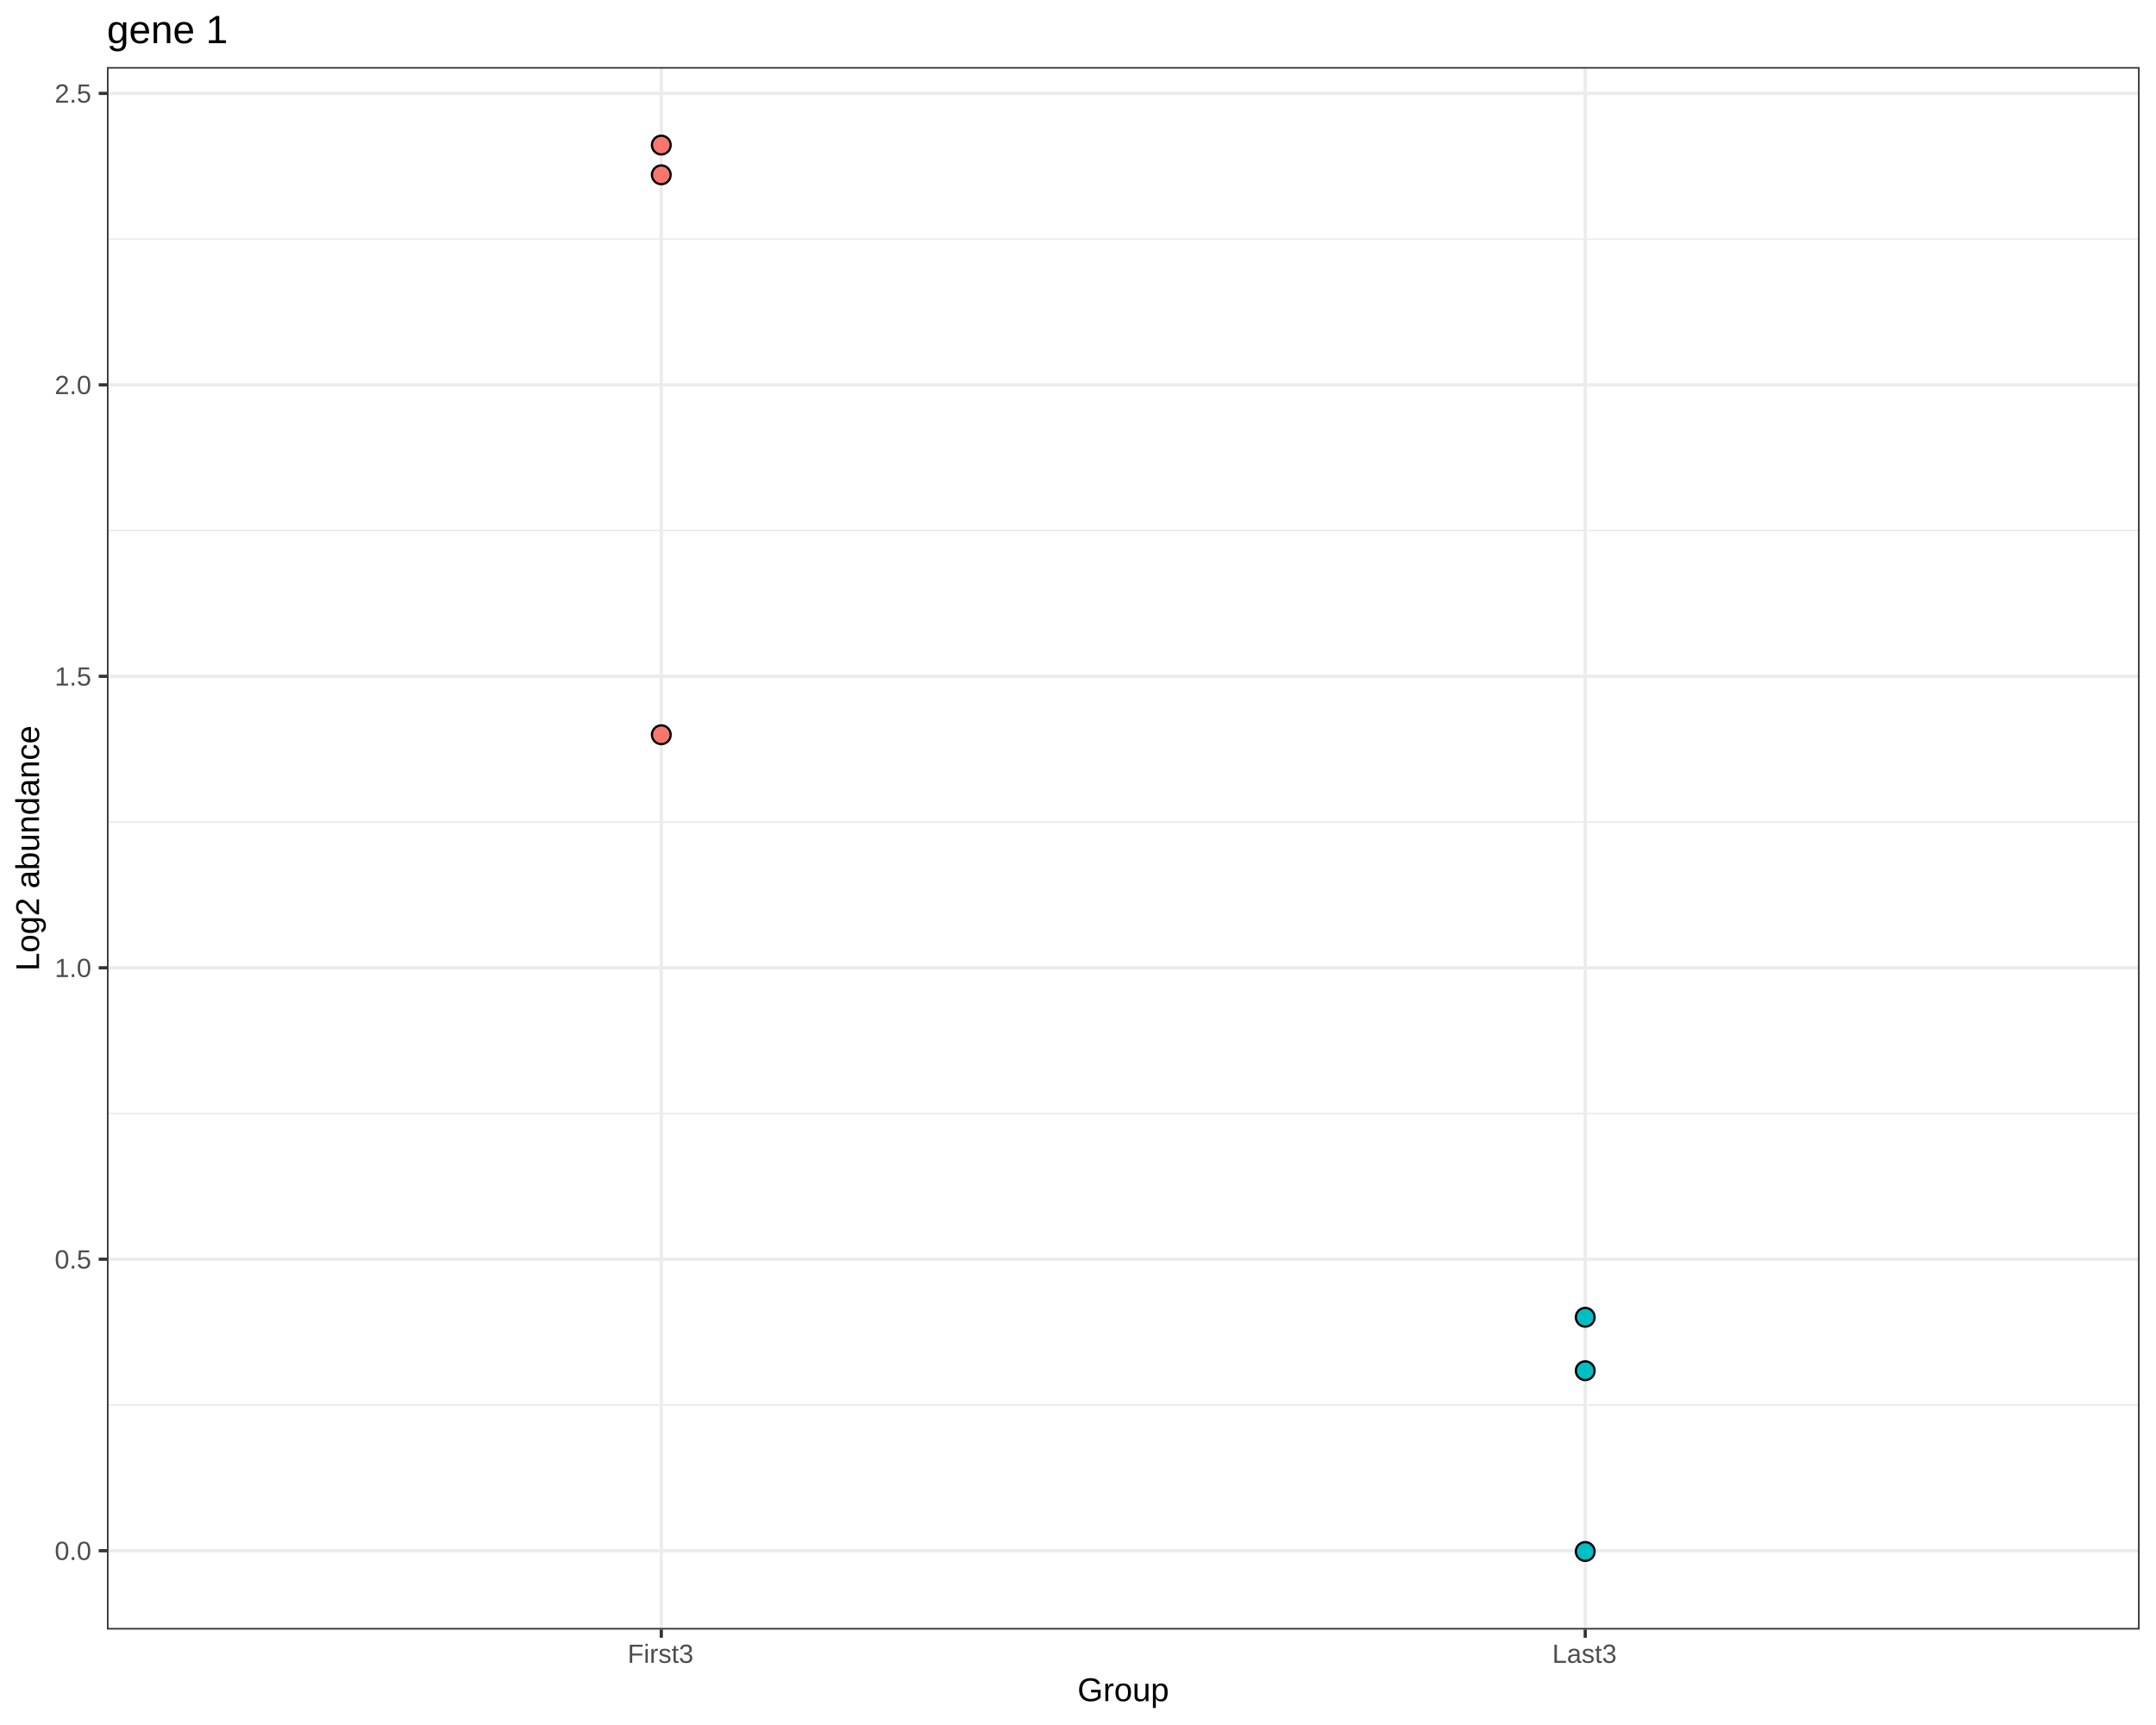
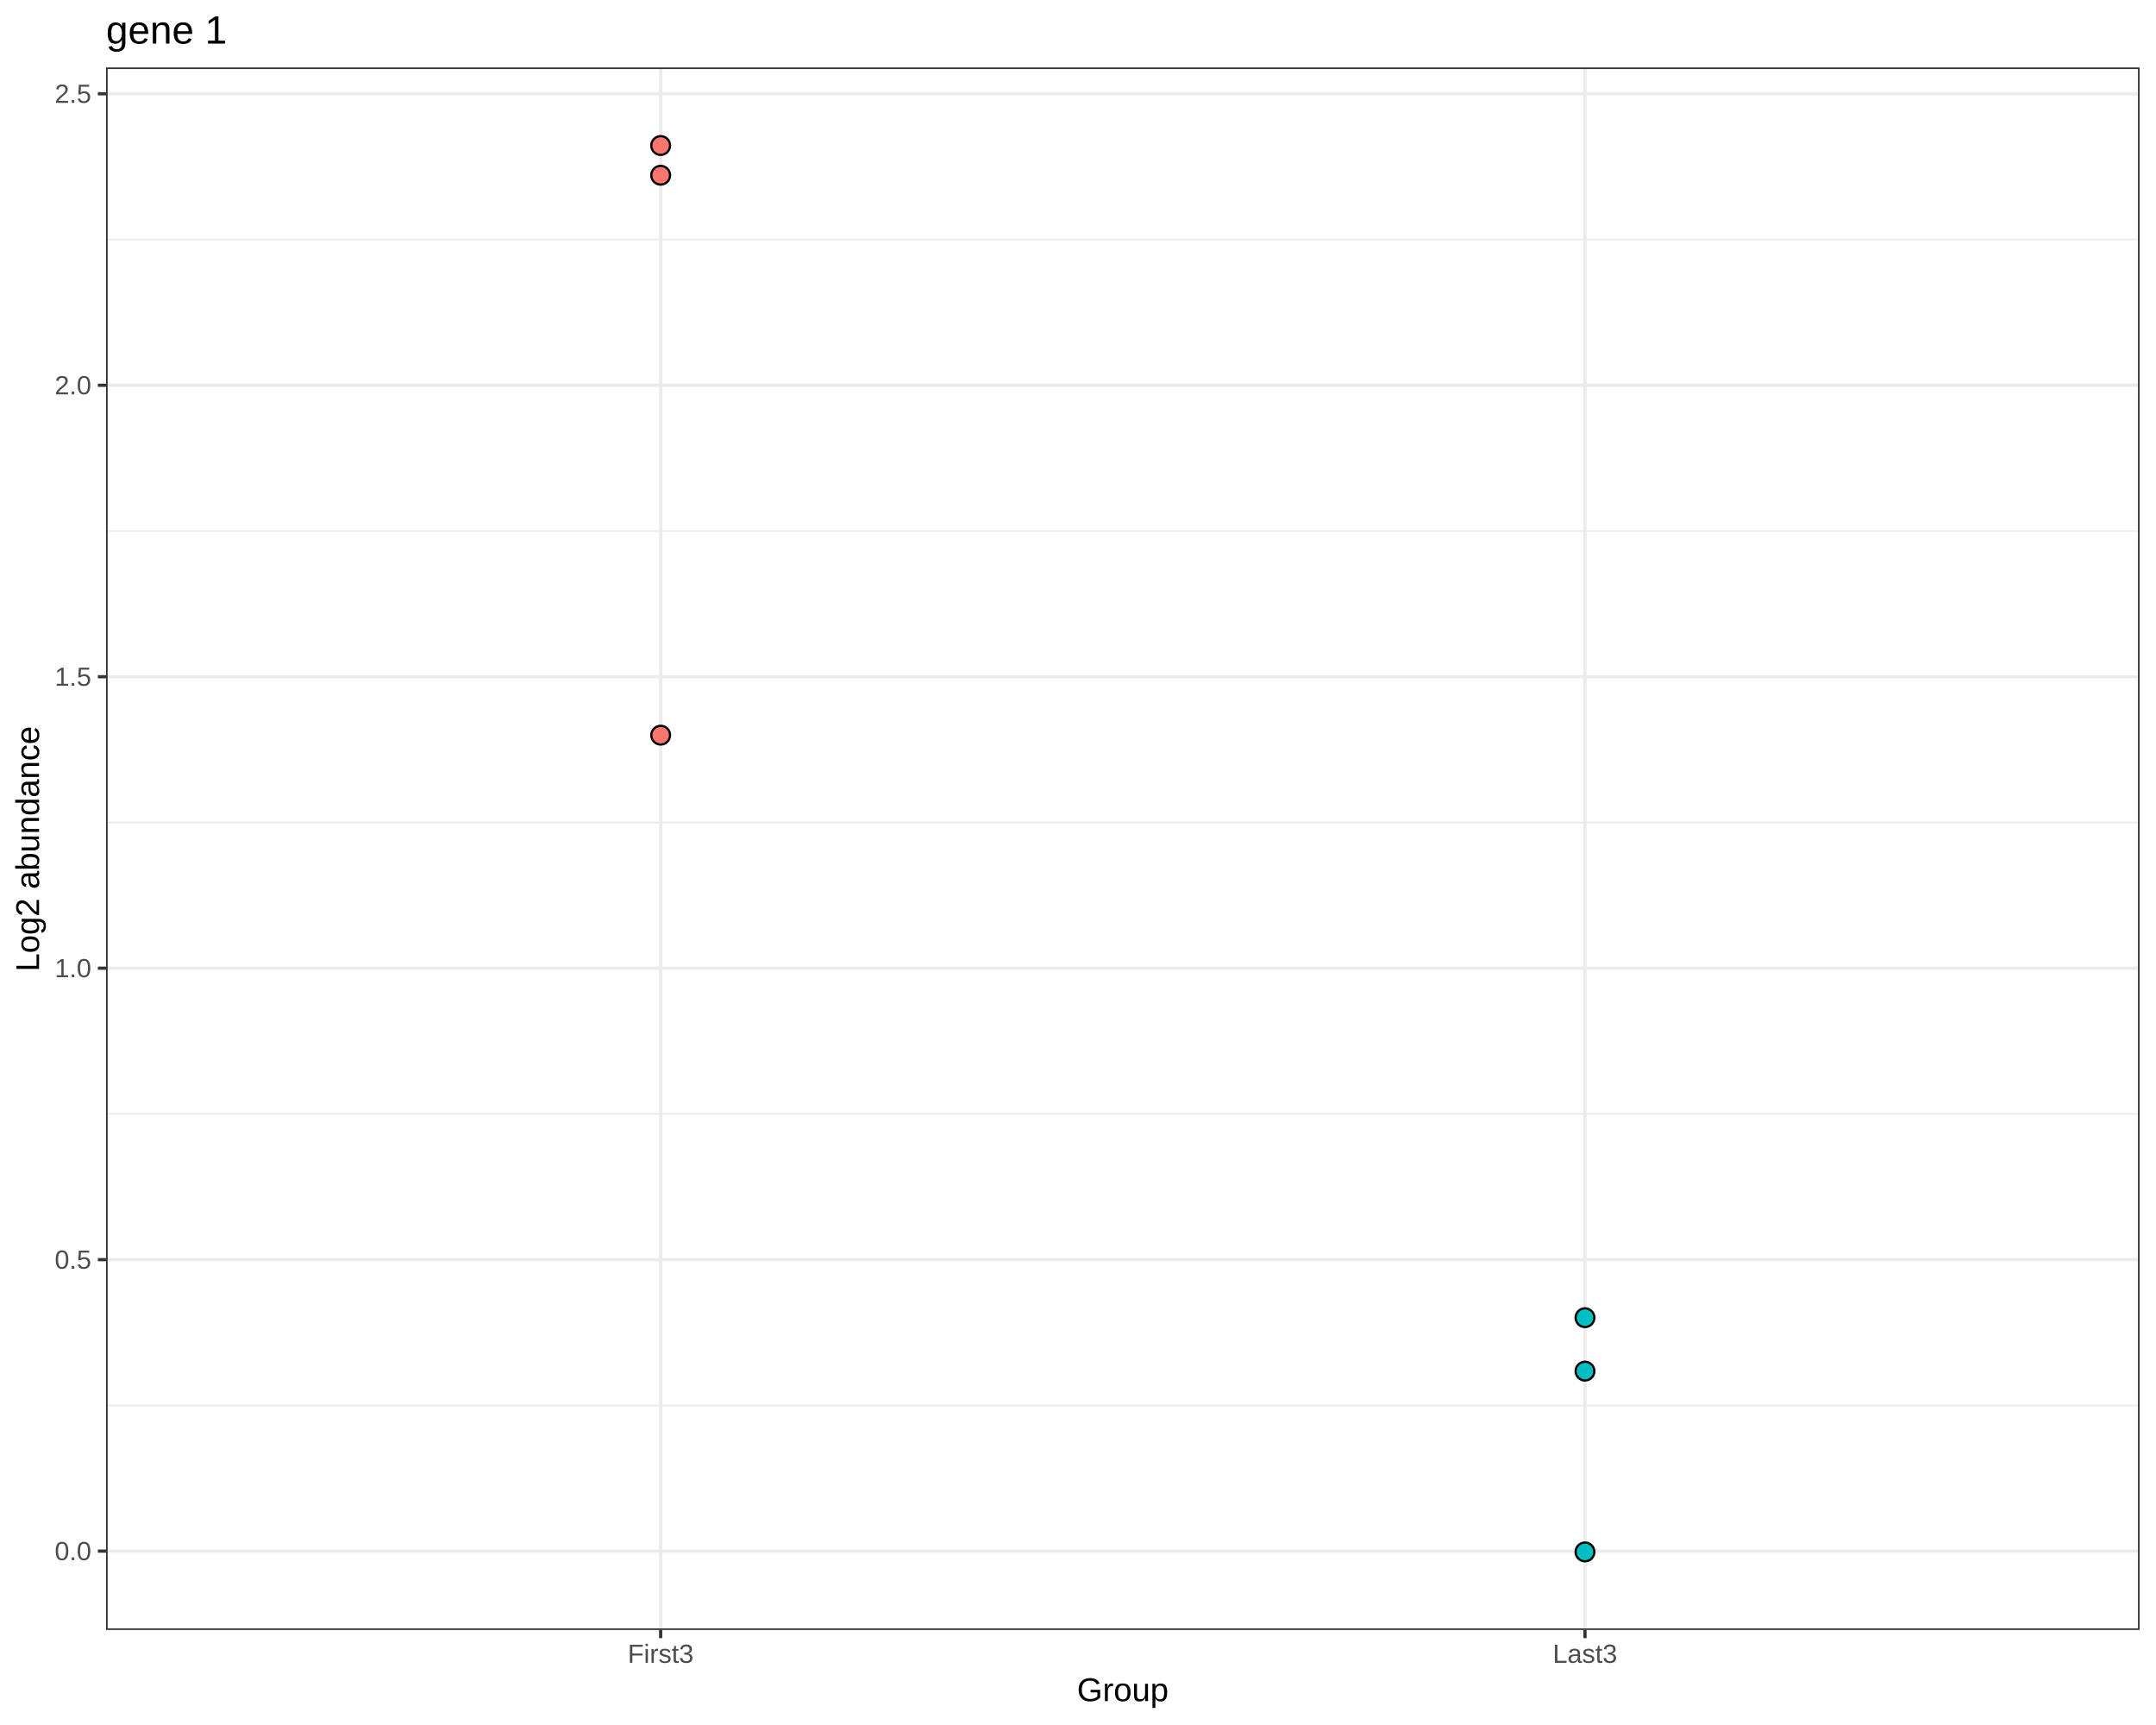
<svg xmlns="http://www.w3.org/2000/svg" viewBox="0 0 720.00 576.00">
  <defs>
    <style type="text/css">
-     line, polyline, path, rect, circle {
+     line, polyline, polygon, path, rect, circle {
      fill: none;
      stroke: #000000;
      stroke-linecap: round;
      stroke-linejoin: round;
      stroke-miterlimit: 10.00;
    }
  </style>
  </defs>
  <rect width="100%" height="100%" style="stroke: none; fill: #FFFFFF;" />
  <rect x="0.00" y="0.00" width="720.00" height="576.00" style="stroke-width: 1.07; stroke: #FFFFFF; fill: #FFFFFF;" />
  <defs>
-     <clipPath id="cpMzUuNzA4OHw3MTQuNTIxfDU0NC4xMzF8MjIuMzgwOA==">
-       <rect x="35.71" y="22.38" width="678.81" height="521.75" />
+     <clipPath id="cpMzUuNDJ8NzE0LjUyfDU0NC4yN3wyMi41Mg==">
+       <rect x="35.42" y="22.52" width="679.10" height="521.75" />
    </clipPath>
  </defs>
-   <rect x="35.71" y="22.38" width="678.81" height="521.75" style="stroke-width: 1.07; stroke: none; fill: #FFFFFF;" clip-path="url(#cpMzUuNzA4OHw3MTQuNTIxfDU0NC4xMzF8MjIuMzgwOA==)" />
-   <polyline points="35.71,469.13 714.52,469.13 " style="stroke-width: 0.53; stroke: #EBEBEB; stroke-linecap: butt;" clip-path="url(#cpMzUuNzA4OHw3MTQuNTIxfDU0NC4xMzF8MjIuMzgwOA==)" />
-   <polyline points="35.71,371.81 714.52,371.81 " style="stroke-width: 0.53; stroke: #EBEBEB; stroke-linecap: butt;" clip-path="url(#cpMzUuNzA4OHw3MTQuNTIxfDU0NC4xMzF8MjIuMzgwOA==)" />
-   <polyline points="35.71,274.49 714.52,274.49 " style="stroke-width: 0.53; stroke: #EBEBEB; stroke-linecap: butt;" clip-path="url(#cpMzUuNzA4OHw3MTQuNTIxfDU0NC4xMzF8MjIuMzgwOA==)" />
-   <polyline points="35.71,177.16 714.52,177.16 " style="stroke-width: 0.53; stroke: #EBEBEB; stroke-linecap: butt;" clip-path="url(#cpMzUuNzA4OHw3MTQuNTIxfDU0NC4xMzF8MjIuMzgwOA==)" />
-   <polyline points="35.71,79.84 714.52,79.84 " style="stroke-width: 0.53; stroke: #EBEBEB; stroke-linecap: butt;" clip-path="url(#cpMzUuNzA4OHw3MTQuNTIxfDU0NC4xMzF8MjIuMzgwOA==)" />
-   <polyline points="35.71,517.80 714.52,517.80 " style="stroke-width: 1.07; stroke: #EBEBEB; stroke-linecap: butt;" clip-path="url(#cpMzUuNzA4OHw3MTQuNTIxfDU0NC4xMzF8MjIuMzgwOA==)" />
-   <polyline points="35.71,420.47 714.52,420.47 " style="stroke-width: 1.07; stroke: #EBEBEB; stroke-linecap: butt;" clip-path="url(#cpMzUuNzA4OHw3MTQuNTIxfDU0NC4xMzF8MjIuMzgwOA==)" />
-   <polyline points="35.71,323.15 714.52,323.15 " style="stroke-width: 1.07; stroke: #EBEBEB; stroke-linecap: butt;" clip-path="url(#cpMzUuNzA4OHw3MTQuNTIxfDU0NC4xMzF8MjIuMzgwOA==)" />
-   <polyline points="35.71,225.82 714.52,225.82 " style="stroke-width: 1.07; stroke: #EBEBEB; stroke-linecap: butt;" clip-path="url(#cpMzUuNzA4OHw3MTQuNTIxfDU0NC4xMzF8MjIuMzgwOA==)" />
-   <polyline points="35.71,128.50 714.52,128.50 " style="stroke-width: 1.07; stroke: #EBEBEB; stroke-linecap: butt;" clip-path="url(#cpMzUuNzA4OHw3MTQuNTIxfDU0NC4xMzF8MjIuMzgwOA==)" />
-   <polyline points="35.71,31.18 714.52,31.18 " style="stroke-width: 1.07; stroke: #EBEBEB; stroke-linecap: butt;" clip-path="url(#cpMzUuNzA4OHw3MTQuNTIxfDU0NC4xMzF8MjIuMzgwOA==)" />
-   <polyline points="220.84,544.13 220.84,22.38 " style="stroke-width: 1.07; stroke: #EBEBEB; stroke-linecap: butt;" clip-path="url(#cpMzUuNzA4OHw3MTQuNTIxfDU0NC4xMzF8MjIuMzgwOA==)" />
-   <polyline points="529.39,544.13 529.39,22.38 " style="stroke-width: 1.07; stroke: #EBEBEB; stroke-linecap: butt;" clip-path="url(#cpMzUuNzA4OHw3MTQuNTIxfDU0NC4xMzF8MjIuMzgwOA==)" />
-   <circle cx="220.84" cy="245.34" r="2.35pt" style="stroke-width: 0.75; fill: #F8766D;" clip-path="url(#cpMzUuNzA4OHw3MTQuNTIxfDU0NC4xMzF8MjIuMzgwOA==)" />
-   <circle cx="220.84" cy="58.37" r="2.35pt" style="stroke-width: 0.75; fill: #F8766D;" clip-path="url(#cpMzUuNzA4OHw3MTQuNTIxfDU0NC4xMzF8MjIuMzgwOA==)" />
-   <circle cx="220.84" cy="48.44" r="2.35pt" style="stroke-width: 0.75; fill: #F8766D;" clip-path="url(#cpMzUuNzA4OHw3MTQuNTIxfDU0NC4xMzF8MjIuMzgwOA==)" />
-   <circle cx="529.39" cy="518.07" r="2.35pt" style="stroke-width: 0.75; fill: #00BFC4;" clip-path="url(#cpMzUuNzA4OHw3MTQuNTIxfDU0NC4xMzF8MjIuMzgwOA==)" />
-   <circle cx="529.39" cy="457.70" r="2.35pt" style="stroke-width: 0.75; fill: #00BFC4;" clip-path="url(#cpMzUuNzA4OHw3MTQuNTIxfDU0NC4xMzF8MjIuMzgwOA==)" />
-   <circle cx="529.39" cy="439.85" r="2.35pt" style="stroke-width: 0.75; fill: #00BFC4;" clip-path="url(#cpMzUuNzA4OHw3MTQuNTIxfDU0NC4xMzF8MjIuMzgwOA==)" />
-   <rect x="35.71" y="22.38" width="678.81" height="521.75" style="stroke-width: 1.07; stroke: #333333;" clip-path="url(#cpMzUuNzA4OHw3MTQuNTIxfDU0NC4xMzF8MjIuMzgwOA==)" />
+   <rect x="35.42" y="22.52" width="679.10" height="521.75" style="stroke-width: 1.07; stroke: none; fill: #FFFFFF;" clip-path="url(#cpMzUuNDJ8NzE0LjUyfDU0NC4yN3wyMi41Mg==)" />
+   <polyline points="35.42,469.28 714.52,469.28 " style="stroke-width: 0.53; stroke: #EBEBEB; stroke-linecap: butt;" clip-path="url(#cpMzUuNDJ8NzE0LjUyfDU0NC4yN3wyMi41Mg==)" />
+   <polyline points="35.42,371.95 714.52,371.95 " style="stroke-width: 0.53; stroke: #EBEBEB; stroke-linecap: butt;" clip-path="url(#cpMzUuNDJ8NzE0LjUyfDU0NC4yN3wyMi41Mg==)" />
+   <polyline points="35.42,274.63 714.52,274.63 " style="stroke-width: 0.53; stroke: #EBEBEB; stroke-linecap: butt;" clip-path="url(#cpMzUuNDJ8NzE0LjUyfDU0NC4yN3wyMi41Mg==)" />
+   <polyline points="35.42,177.30 714.52,177.30 " style="stroke-width: 0.53; stroke: #EBEBEB; stroke-linecap: butt;" clip-path="url(#cpMzUuNDJ8NzE0LjUyfDU0NC4yN3wyMi41Mg==)" />
+   <polyline points="35.42,79.98 714.52,79.98 " style="stroke-width: 0.53; stroke: #EBEBEB; stroke-linecap: butt;" clip-path="url(#cpMzUuNDJ8NzE0LjUyfDU0NC4yN3wyMi41Mg==)" />
+   <polyline points="35.42,517.94 714.52,517.94 " style="stroke-width: 1.07; stroke: #EBEBEB; stroke-linecap: butt;" clip-path="url(#cpMzUuNDJ8NzE0LjUyfDU0NC4yN3wyMi41Mg==)" />
+   <polyline points="35.42,420.61 714.52,420.61 " style="stroke-width: 1.07; stroke: #EBEBEB; stroke-linecap: butt;" clip-path="url(#cpMzUuNDJ8NzE0LjUyfDU0NC4yN3wyMi41Mg==)" />
+   <polyline points="35.42,323.29 714.52,323.29 " style="stroke-width: 1.07; stroke: #EBEBEB; stroke-linecap: butt;" clip-path="url(#cpMzUuNDJ8NzE0LjUyfDU0NC4yN3wyMi41Mg==)" />
+   <polyline points="35.42,225.97 714.52,225.97 " style="stroke-width: 1.07; stroke: #EBEBEB; stroke-linecap: butt;" clip-path="url(#cpMzUuNDJ8NzE0LjUyfDU0NC4yN3wyMi41Mg==)" />
+   <polyline points="35.42,128.64 714.52,128.64 " style="stroke-width: 1.07; stroke: #EBEBEB; stroke-linecap: butt;" clip-path="url(#cpMzUuNDJ8NzE0LjUyfDU0NC4yN3wyMi41Mg==)" />
+   <polyline points="35.42,31.32 714.52,31.32 " style="stroke-width: 1.07; stroke: #EBEBEB; stroke-linecap: butt;" clip-path="url(#cpMzUuNDJ8NzE0LjUyfDU0NC4yN3wyMi41Mg==)" />
+   <polyline points="220.63,544.27 220.63,22.52 " style="stroke-width: 1.07; stroke: #EBEBEB; stroke-linecap: butt;" clip-path="url(#cpMzUuNDJ8NzE0LjUyfDU0NC4yN3wyMi41Mg==)" />
+   <polyline points="529.31,544.27 529.31,22.52 " style="stroke-width: 1.07; stroke: #EBEBEB; stroke-linecap: butt;" clip-path="url(#cpMzUuNDJ8NzE0LjUyfDU0NC4yN3wyMi41Mg==)" />
+   <circle cx="220.63" cy="245.48" r="2.35pt" style="stroke-width: 0.75; fill: #F8766D;" clip-path="url(#cpMzUuNDJ8NzE0LjUyfDU0NC4yN3wyMi41Mg==)" />
+   <circle cx="220.63" cy="58.51" r="2.35pt" style="stroke-width: 0.75; fill: #F8766D;" clip-path="url(#cpMzUuNDJ8NzE0LjUyfDU0NC4yN3wyMi41Mg==)" />
+   <circle cx="220.63" cy="48.59" r="2.35pt" style="stroke-width: 0.75; fill: #F8766D;" clip-path="url(#cpMzUuNDJ8NzE0LjUyfDU0NC4yN3wyMi41Mg==)" />
+   <circle cx="529.31" cy="518.21" r="2.35pt" style="stroke-width: 0.75; fill: #00BFC4;" clip-path="url(#cpMzUuNDJ8NzE0LjUyfDU0NC4yN3wyMi41Mg==)" />
+   <circle cx="529.31" cy="457.84" r="2.35pt" style="stroke-width: 0.75; fill: #00BFC4;" clip-path="url(#cpMzUuNDJ8NzE0LjUyfDU0NC4yN3wyMi41Mg==)" />
+   <circle cx="529.31" cy="439.99" r="2.35pt" style="stroke-width: 0.75; fill: #00BFC4;" clip-path="url(#cpMzUuNDJ8NzE0LjUyfDU0NC4yN3wyMi41Mg==)" />
+   <rect x="35.42" y="22.52" width="679.10" height="521.75" style="stroke-width: 1.07; stroke: #333333;" clip-path="url(#cpMzUuNDJ8NzE0LjUyfDU0NC4yN3wyMi41Mg==)" />
  <defs>
-     <clipPath id="cpMHw3MjB8NTc2fDA=">
+     <clipPath id="cpMC4wMHw3MjAuMDB8NTc2LjAwfDAuMDA=">
      <rect x="0.00" y="0.00" width="720.00" height="576.00" />
    </clipPath>
  </defs>
-   <g clip-path="url(#cpMHw3MjB8NTc2fDA=)">
-     <text x="18.27" y="520.89" style="font-size: 8.80px; fill: #4D4D4D; font-family: Liberation Sans;" textLength="12.51px" lengthAdjust="spacingAndGlyphs">0.0</text>
+   <g clip-path="url(#cpMC4wMHw3MjAuMDB8NTc2LjAwfDAuMDA=)">
+     <text x="18.27" y="520.96" style="font-size: 8.80px; fill: #4D4D4D; font-family: Liberation Sans;" textLength="12.22px" lengthAdjust="spacingAndGlyphs">0.0</text>
  </g>
-   <g clip-path="url(#cpMHw3MjB8NTc2fDA=)">
-     <text x="18.27" y="423.57" style="font-size: 8.80px; fill: #4D4D4D; font-family: Liberation Sans;" textLength="12.51px" lengthAdjust="spacingAndGlyphs">0.5</text>
+   <g clip-path="url(#cpMC4wMHw3MjAuMDB8NTc2LjAwfDAuMDA=)">
+     <text x="18.27" y="423.64" style="font-size: 8.80px; fill: #4D4D4D; font-family: Liberation Sans;" textLength="12.22px" lengthAdjust="spacingAndGlyphs">0.5</text>
  </g>
-   <g clip-path="url(#cpMHw3MjB8NTc2fDA=)">
-     <text x="18.27" y="326.24" style="font-size: 8.80px; fill: #4D4D4D; font-family: Liberation Sans;" textLength="12.51px" lengthAdjust="spacingAndGlyphs">1.0</text>
+   <g clip-path="url(#cpMC4wMHw3MjAuMDB8NTc2LjAwfDAuMDA=)">
+     <text x="18.27" y="326.31" style="font-size: 8.80px; fill: #4D4D4D; font-family: Liberation Sans;" textLength="12.22px" lengthAdjust="spacingAndGlyphs">1.0</text>
  </g>
-   <g clip-path="url(#cpMHw3MjB8NTc2fDA=)">
-     <text x="18.27" y="228.92" style="font-size: 8.80px; fill: #4D4D4D; font-family: Liberation Sans;" textLength="12.51px" lengthAdjust="spacingAndGlyphs">1.5</text>
+   <g clip-path="url(#cpMC4wMHw3MjAuMDB8NTc2LjAwfDAuMDA=)">
+     <text x="18.27" y="228.99" style="font-size: 8.80px; fill: #4D4D4D; font-family: Liberation Sans;" textLength="12.22px" lengthAdjust="spacingAndGlyphs">1.5</text>
  </g>
-   <g clip-path="url(#cpMHw3MjB8NTc2fDA=)">
-     <text x="18.27" y="131.59" style="font-size: 8.80px; fill: #4D4D4D; font-family: Liberation Sans;" textLength="12.51px" lengthAdjust="spacingAndGlyphs">2.0</text>
+   <g clip-path="url(#cpMC4wMHw3MjAuMDB8NTc2LjAwfDAuMDA=)">
+     <text x="18.27" y="131.67" style="font-size: 8.80px; fill: #4D4D4D; font-family: Liberation Sans;" textLength="12.22px" lengthAdjust="spacingAndGlyphs">2.0</text>
  </g>
-   <g clip-path="url(#cpMHw3MjB8NTc2fDA=)">
-     <text x="18.27" y="34.27" style="font-size: 8.80px; fill: #4D4D4D; font-family: Liberation Sans;" textLength="12.51px" lengthAdjust="spacingAndGlyphs">2.5</text>
+   <g clip-path="url(#cpMC4wMHw3MjAuMDB8NTc2LjAwfDAuMDA=)">
+     <text x="18.27" y="34.34" style="font-size: 8.80px; fill: #4D4D4D; font-family: Liberation Sans;" textLength="12.22px" lengthAdjust="spacingAndGlyphs">2.5</text>
  </g>
-   <polyline points="32.97,517.80 35.71,517.80 " style="stroke-width: 1.07; stroke: #333333; stroke-linecap: butt;" clip-path="url(#cpMHw3MjB8NTc2fDA=)" />
-   <polyline points="32.97,420.47 35.71,420.47 " style="stroke-width: 1.07; stroke: #333333; stroke-linecap: butt;" clip-path="url(#cpMHw3MjB8NTc2fDA=)" />
-   <polyline points="32.97,323.15 35.71,323.15 " style="stroke-width: 1.07; stroke: #333333; stroke-linecap: butt;" clip-path="url(#cpMHw3MjB8NTc2fDA=)" />
-   <polyline points="32.97,225.82 35.71,225.82 " style="stroke-width: 1.07; stroke: #333333; stroke-linecap: butt;" clip-path="url(#cpMHw3MjB8NTc2fDA=)" />
-   <polyline points="32.97,128.50 35.71,128.50 " style="stroke-width: 1.07; stroke: #333333; stroke-linecap: butt;" clip-path="url(#cpMHw3MjB8NTc2fDA=)" />
-   <polyline points="32.97,31.18 35.71,31.18 " style="stroke-width: 1.07; stroke: #333333; stroke-linecap: butt;" clip-path="url(#cpMHw3MjB8NTc2fDA=)" />
-   <polyline points="220.84,546.87 220.84,544.13 " style="stroke-width: 1.07; stroke: #333333; stroke-linecap: butt;" clip-path="url(#cpMHw3MjB8NTc2fDA=)" />
-   <polyline points="529.39,546.87 529.39,544.13 " style="stroke-width: 1.07; stroke: #333333; stroke-linecap: butt;" clip-path="url(#cpMHw3MjB8NTc2fDA=)" />
-   <g clip-path="url(#cpMHw3MjB8NTc2fDA=)">
-     <text x="209.59" y="555.25" style="font-size: 8.80px; fill: #4D4D4D; font-family: Liberation Sans;" textLength="22.50px" lengthAdjust="spacingAndGlyphs">First3</text>
+   <polyline points="32.68,517.94 35.42,517.94 " style="stroke-width: 1.07; stroke: #333333; stroke-linecap: butt;" clip-path="url(#cpMC4wMHw3MjAuMDB8NTc2LjAwfDAuMDA=)" />
+   <polyline points="32.68,420.61 35.42,420.61 " style="stroke-width: 1.07; stroke: #333333; stroke-linecap: butt;" clip-path="url(#cpMC4wMHw3MjAuMDB8NTc2LjAwfDAuMDA=)" />
+   <polyline points="32.68,323.29 35.42,323.29 " style="stroke-width: 1.07; stroke: #333333; stroke-linecap: butt;" clip-path="url(#cpMC4wMHw3MjAuMDB8NTc2LjAwfDAuMDA=)" />
+   <polyline points="32.68,225.97 35.42,225.97 " style="stroke-width: 1.07; stroke: #333333; stroke-linecap: butt;" clip-path="url(#cpMC4wMHw3MjAuMDB8NTc2LjAwfDAuMDA=)" />
+   <polyline points="32.68,128.64 35.42,128.64 " style="stroke-width: 1.07; stroke: #333333; stroke-linecap: butt;" clip-path="url(#cpMC4wMHw3MjAuMDB8NTc2LjAwfDAuMDA=)" />
+   <polyline points="32.68,31.32 35.42,31.32 " style="stroke-width: 1.07; stroke: #333333; stroke-linecap: butt;" clip-path="url(#cpMC4wMHw3MjAuMDB8NTc2LjAwfDAuMDA=)" />
+   <polyline points="220.63,547.01 220.63,544.27 " style="stroke-width: 1.07; stroke: #333333; stroke-linecap: butt;" clip-path="url(#cpMC4wMHw3MjAuMDB8NTc2LjAwfDAuMDA=)" />
+   <polyline points="529.31,547.01 529.31,544.27 " style="stroke-width: 1.07; stroke: #333333; stroke-linecap: butt;" clip-path="url(#cpMC4wMHw3MjAuMDB8NTc2LjAwfDAuMDA=)" />
+   <g clip-path="url(#cpMC4wMHw3MjAuMDB8NTc2LjAwfDAuMDA=)">
+     <text x="209.63" y="555.25" style="font-size: 8.80px; fill: #4D4D4D; font-family: Liberation Sans;" textLength="21.98px" lengthAdjust="spacingAndGlyphs">First3</text>
  </g>
-   <g clip-path="url(#cpMHw3MjB8NTc2fDA=)">
-     <text x="518.38" y="555.25" style="font-size: 8.80px; fill: #4D4D4D; font-family: Liberation Sans;" textLength="22.02px" lengthAdjust="spacingAndGlyphs">Last3</text>
+   <g clip-path="url(#cpMC4wMHw3MjAuMDB8NTc2LjAwfDAuMDA=)">
+     <text x="518.55" y="555.25" style="font-size: 8.80px; fill: #4D4D4D; font-family: Liberation Sans;" textLength="21.52px" lengthAdjust="spacingAndGlyphs">Last3</text>
  </g>
-   <g clip-path="url(#cpMHw3MjB8NTc2fDA=)">
-     <text x="359.83" y="568.04" style="font-size: 11.00px; font-family: Liberation Sans;" textLength="30.57px" lengthAdjust="spacingAndGlyphs">Group</text>
+   <g clip-path="url(#cpMC4wMHw3MjAuMDB8NTc2LjAwfDAuMDA=)">
+     <text x="359.67" y="568.04" style="font-size: 11.00px; font-family: Liberation Sans;" textLength="30.59px" lengthAdjust="spacingAndGlyphs">Group</text>
  </g>
-   <g clip-path="url(#cpMHw3MjB8NTc2fDA=)">
-     <text transform="translate(13.04,324.24) rotate(-90)" style="font-size: 11.00px; font-family: Liberation Sans;" textLength="81.97px" lengthAdjust="spacingAndGlyphs">Log2 abundance</text>
+   <g clip-path="url(#cpMC4wMHw3MjAuMDB8NTc2LjAwfDAuMDA=)">
+     <text transform="translate(13.04,324.43) rotate(-90)" style="font-size: 11.00px; font-family: Liberation Sans;" textLength="82.06px" lengthAdjust="spacingAndGlyphs">Log2 abundance</text>
  </g>
-   <g clip-path="url(#cpMHw3MjB8NTc2fDA=)">
-     <text x="35.71" y="14.42" style="font-size: 13.20px; font-family: Liberation Sans;" textLength="39.76px" lengthAdjust="spacingAndGlyphs">gene 1</text>
+   <g clip-path="url(#cpMC4wMHw3MjAuMDB8NTc2LjAwfDAuMDA=)">
+     <text x="35.42" y="14.56" style="font-size: 13.20px; font-family: Liberation Sans;" textLength="40.30px" lengthAdjust="spacingAndGlyphs">gene 1</text>
  </g>
</svg>
